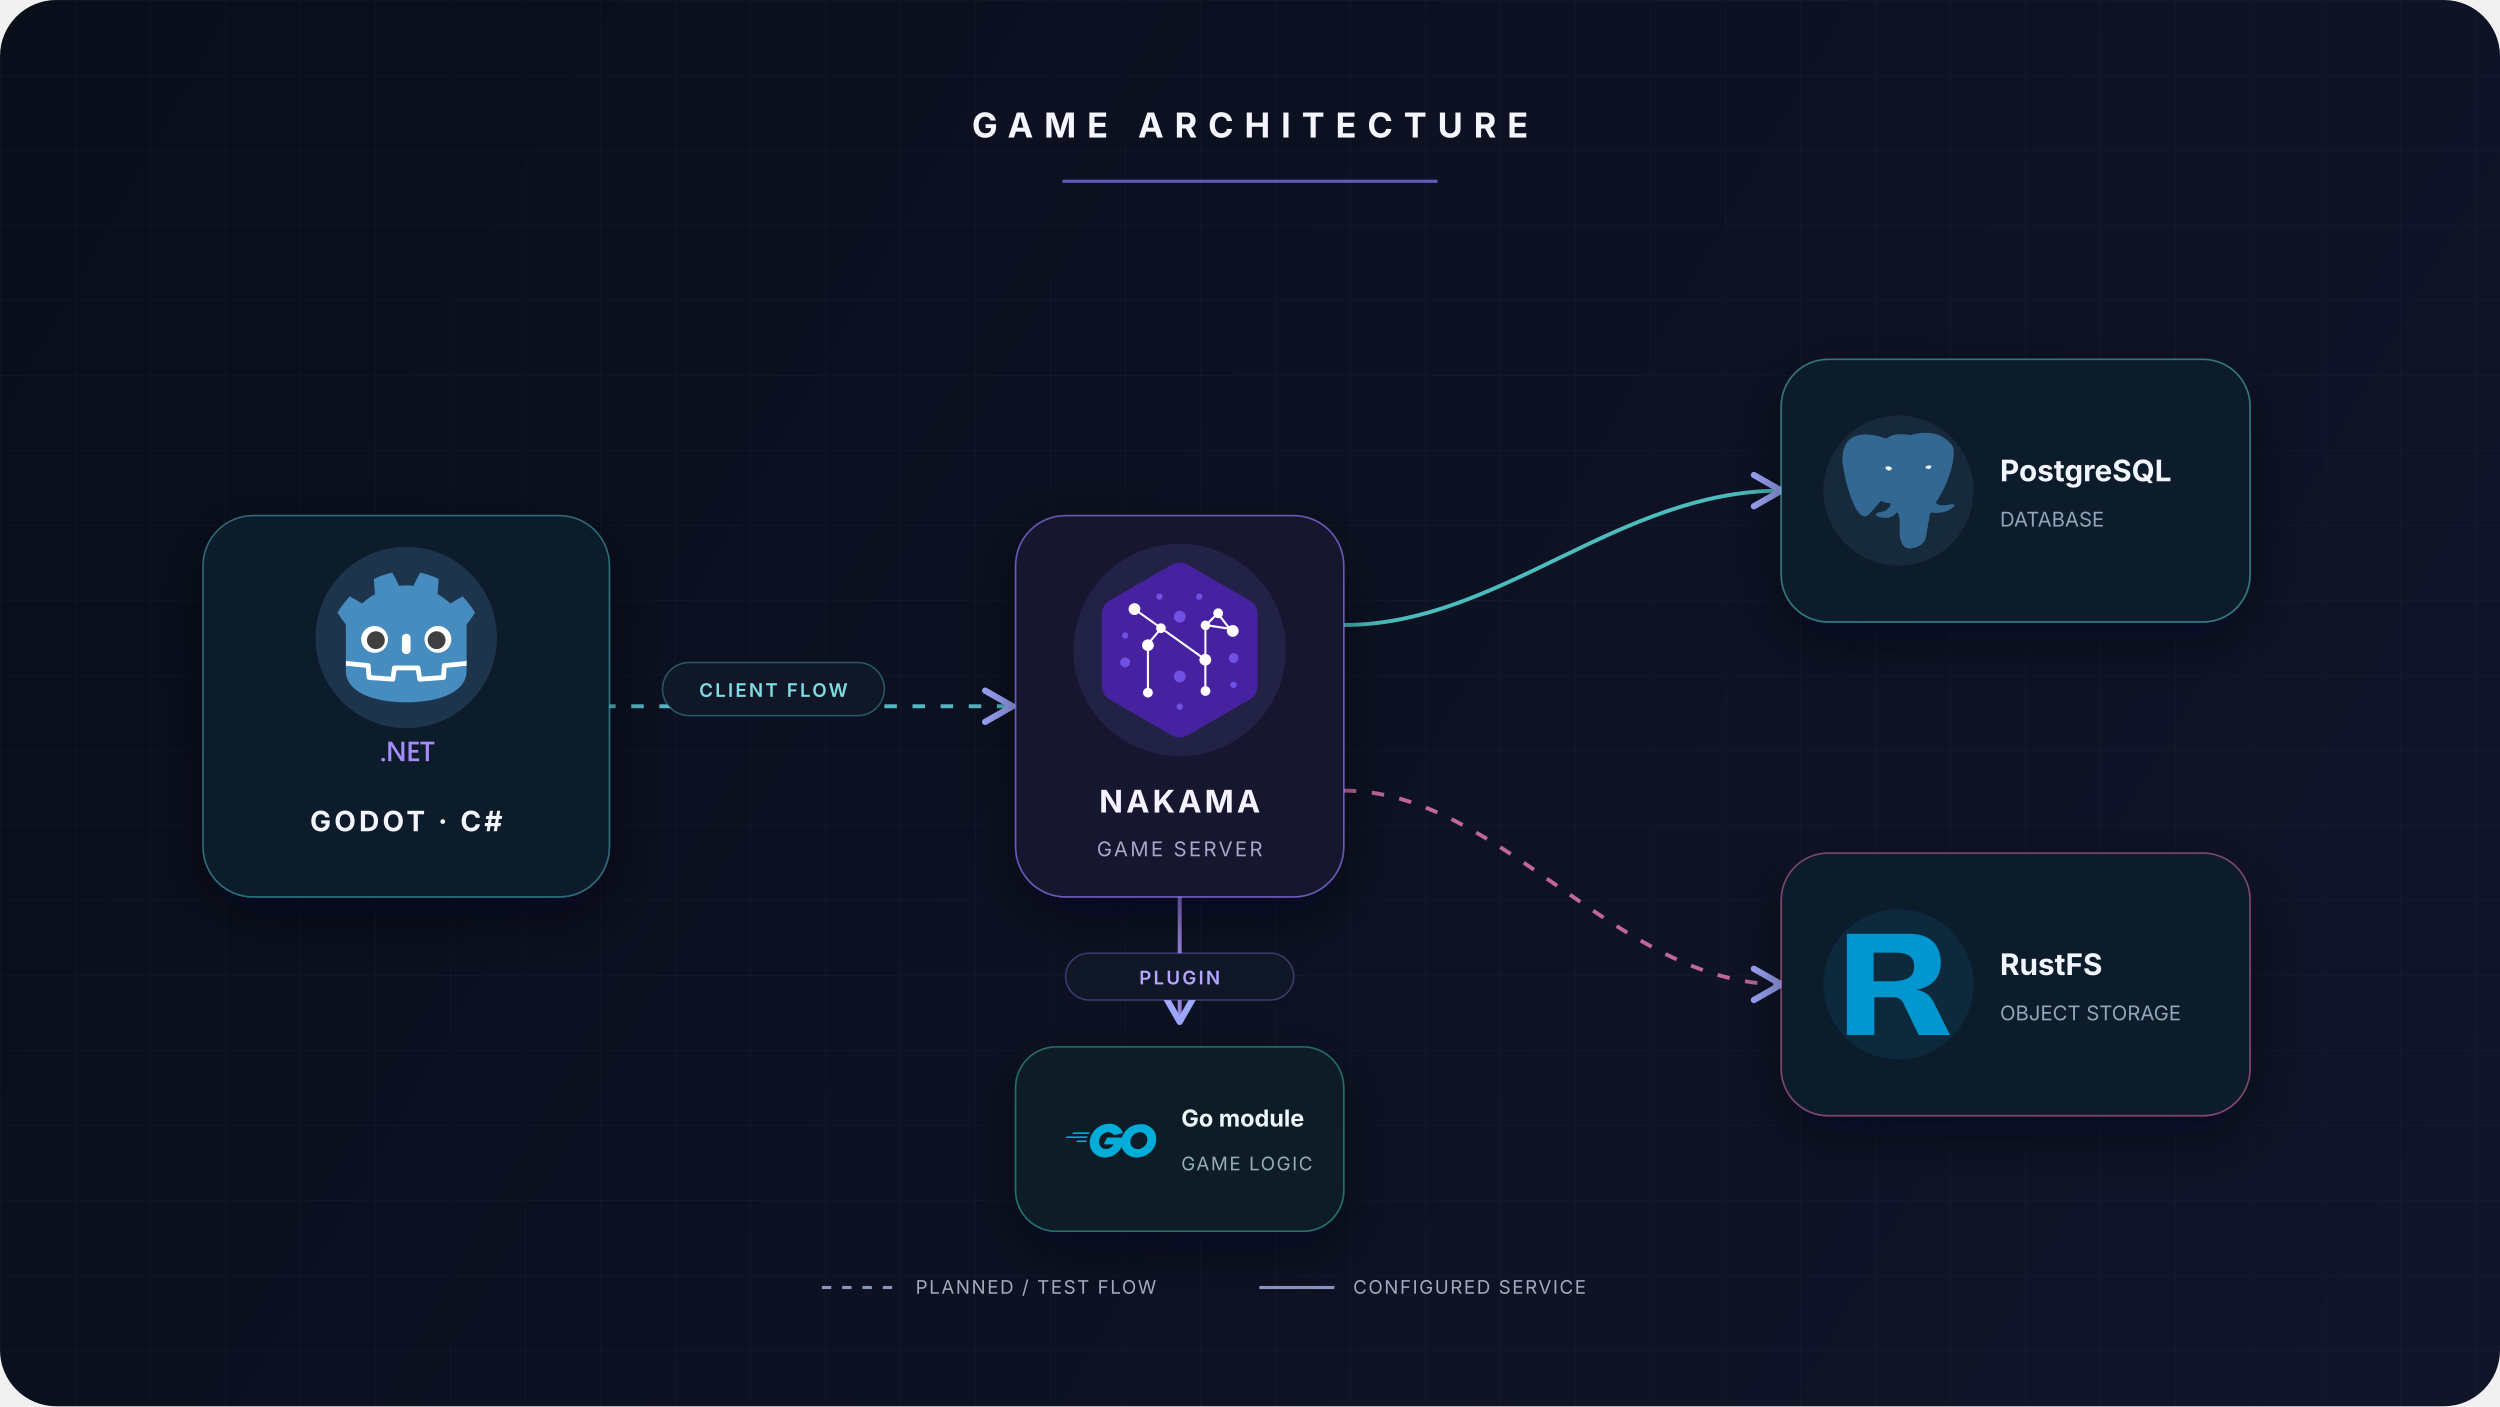
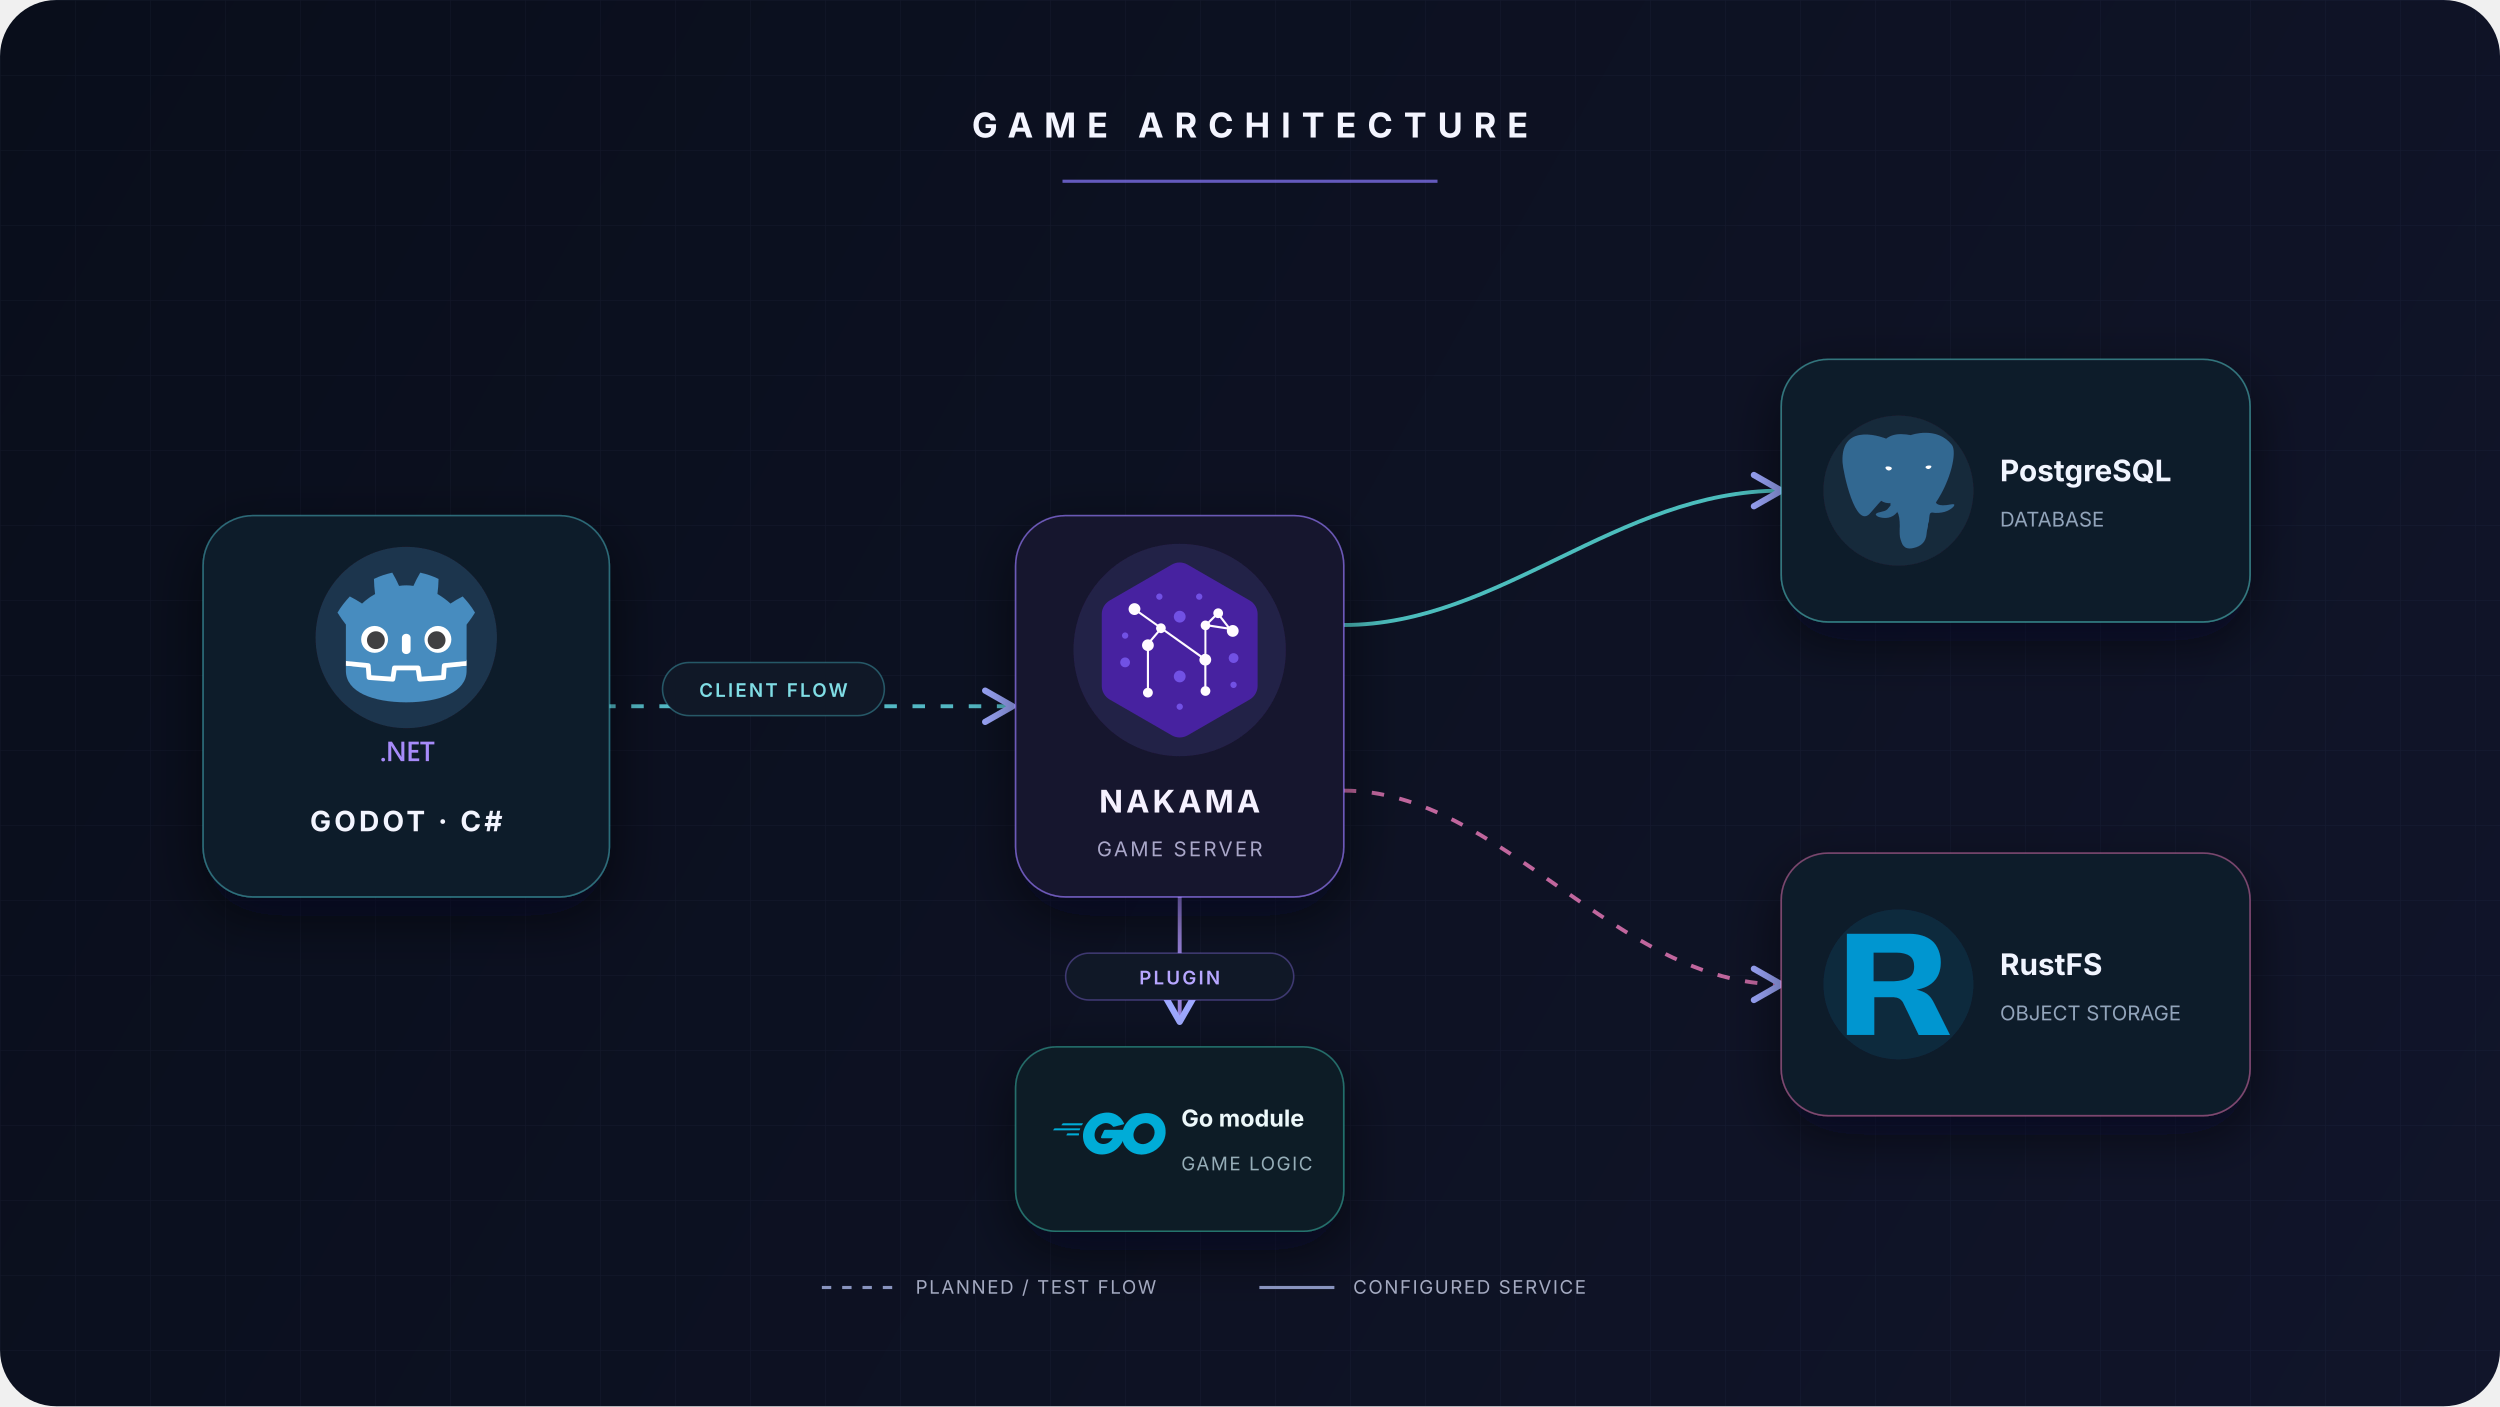
<svg xmlns="http://www.w3.org/2000/svg" width="1600" height="900" viewBox="0 0 1600 900" fill="none">
  <defs>
    <linearGradient id="bg" x1="0" y1="0" x2="1600" y2="900" gradientUnits="userSpaceOnUse">
      <stop stop-color="#090E1B" />
      <stop offset="1" stop-color="#11152A" />
    </linearGradient>
    <linearGradient id="beam" x1="320" y1="450" x2="1290" y2="450" gradientUnits="userSpaceOnUse">
      <stop stop-color="#49D9E8" />
      <stop offset=".52" stop-color="#8277FF" />
      <stop offset="1" stop-color="#EC74B7" />
    </linearGradient>
    <filter id="glow" x="-100%" y="-100%" width="300%" height="300%">
      <feGaussianBlur stdDeviation="18" />
    </filter>
    <filter id="shadow" x="-30%" y="-30%" width="160%" height="180%">
      <feDropShadow dx="0" dy="12" stdDeviation="18" flood-color="#030610" flood-opacity=".55" />
    </filter>
    <pattern id="grid" width="48" height="48" patternUnits="userSpaceOnUse">
      <path d="M48 0H0V48" stroke="#A9B9E5" stroke-opacity=".045" />
    </pattern>
    <marker id="arrow" markerWidth="10" markerHeight="10" refX="8" refY="5" orient="auto">
      <path d="M1 1L8 5L1 9" stroke="#9EA9FF" stroke-width="1.6" stroke-linecap="round" stroke-linejoin="round" />
    </marker>
    <symbol id="dotnet" viewBox="0 0 24 24">
      <path fill="currentColor" d="M24 8.77h-2.468v7.565h-1.425V8.77h-2.462V7.53H24zm-6.852 7.565h-4.821V7.53h4.63v1.24h-3.205v2.494h2.953v1.234h-2.953v2.604h3.396zm-6.708 0H8.882L4.78 9.863a2.896 2.896 0 0 1-.258-.51h-.036c.032.189.048.592.048 1.21v5.772H3.157V7.53h1.659l3.965 6.32c.167.261.275.442.323.54h.024c-.04-.233-.06-.629-.06-1.185V7.529h1.372zm-8.703-.693a.868.829 0 0 1-.869.829.868.829 0 0 1-.868-.83.868.829 0 0 1 .868-.828.868.829 0 0 1 .869.829Z" />
    </symbol>
-     <symbol id="go" viewBox="0 0 24 24">
-       <path fill="currentColor" d="M1.811 10.231c-.047 0-.058-.023-.035-.059l.246-.315c.023-.035.081-.058.128-.058h4.172c.046 0 .058.035.035.07l-.199.303c-.023.036-.082.07-.117.07zM.047 11.306c-.047 0-.059-.023-.035-.058l.245-.316c.023-.035.082-.058.129-.058h5.328c.047 0 .07.035.058.07l-.093.28c-.012.047-.058.07-.105.07zm2.828 1.075c-.047 0-.059-.023-.035-.07l.163-.292c.023-.035.07-.07.117-.07h2.337c.047 0 .07.035.07.082l-.023.28c0 .047-.047.082-.082.082zm12.129-2.36c-.736.187-1.239.327-1.963.514-.176.046-.187.058-.34-.117-.174-.199-.303-.327-.548-.444-.737-.362-1.45-.257-2.115.175-.795.514-1.204 1.274-1.192 2.22.011.935.654 1.706 1.577 1.835.795.105 1.46-.175 1.987-.77.105-.13.198-.27.315-.434H10.47c-.245 0-.304-.152-.222-.35.152-.362.432-.97.596-1.274a.315.315 0 0 1 .292-.187h4.253c-.023.316-.023.631-.07.947a4.983 4.983 0 0 1-.958 2.29c-.841 1.11-1.94 1.8-3.33 1.986-1.145.152-2.209-.07-3.143-.77-.865-.655-1.356-1.52-1.484-2.595-.152-1.274.222-2.419.993-3.424.83-1.086 1.928-1.776 3.272-2.02 1.098-.2 2.15-.07 3.096.571.62.41 1.063.97 1.356 1.648.07.105.023.164-.117.2m3.868 6.461c-1.064-.024-2.034-.328-2.852-1.029a3.665 3.665 0 0 1-1.262-2.255c-.21-1.32.152-2.489.947-3.529.853-1.122 1.881-1.706 3.272-1.95 1.192-.21 2.314-.095 3.33.595.923.63 1.496 1.484 1.648 2.605.198 1.578-.257 2.863-1.344 3.962-.771.783-1.718 1.273-2.805 1.495-.315.06-.63.07-.934.106zm2.78-4.72c-.011-.153-.011-.27-.034-.387-.21-1.157-1.274-1.81-2.384-1.554-1.087.245-1.788.935-2.045 2.033-.21.912.234 1.835 1.075 2.21.643.28 1.285.244 1.905-.07.923-.48 1.425-1.228 1.484-2.233z" />
+     <symbol id="go" viewBox="0 0 205.4 76.7">
+       <path fill="#00acd7" d="M15.5 23.2c-.4 0-.5-.2-.3-.5l2.1-2.7c.2-.3.7-.5 1.1-.5h35.7c.4 0 .5.3.3.6l-1.7 2.6c-.2.3-.7.6-1 .6zM.4 32.4c-.4 0-.5-.2-.3-.5l2.1-2.7c.2-.3.7-.5 1.1-.5h45.6c.4 0 .6.3.5.6l-.8 2.4c-.1.4-.5.6-.9.6zm24.2 9.2c-.4 0-.5-.3-.3-.6l1.4-2.5c.2-.3.6-.6 1-.6h20c.4 0 .6.3.6.7l-.2 2.4c0 .4-.4.7-.7.7z" />
+       <path fill="#00acd7" d="M128.4 21.4c-6.3 1.6-10.6 2.8-16.8 4.4-1.5.4-1.6.5-2.9-1-1.5-1.7-2.6-2.8-4.7-3.8-6.3-3.1-12.4-2.2-18.1 1.5-6.8 4.4-10.3 10.9-10.2 19 .1 8 5.6 14.6 13.5 15.7 6.8.9 12.5-1.5 17-6.6.9-1.1 1.7-2.3 2.7-3.7H89.6c-2.1 0-2.6-1.3-1.9-3 1.3-3.1 3.7-8.3 5.1-10.9.3-.6 1-1.6 2.5-1.6h36.4c-.2 2.7-.2 5.4-.6 8.1-1.1 7.2-3.8 13.8-8.2 19.6-7.2 9.5-16.6 15.4-28.5 17-9.8 1.3-18.9-.6-26.9-6.6-7.4-5.6-11.6-13-12.7-22.2-1.3-10.9 1.9-20.7 8.5-29.3C70.4 8.7 79.8 2.8 91.3.7c9.4-1.7 18.4-.6 26.5 4.9 5.3 3.5 9.1 8.3 11.6 14.1.6.9.2 1.4-1 1.7" />
+       <path fill="#00acd7" d="M161.5 76.7c-9.1-.2-17.4-2.8-24.4-8.8-5.9-5.1-9.6-11.6-10.8-19.3-1.8-11.3 1.3-21.3 8.1-30.2 7.3-9.6 16.1-14.6 28-16.7 10.2-1.8 19.8-.8 28.5 5.1 7.9 5.4 12.8 12.7 14.1 22.3 1.7 13.5-2.2 24.5-11.5 33.9-6.6 6.7-14.7 10.9-24 12.8-2.7.5-5.4.6-8 .9m23.8-40.4c-.1-1.3-.1-2.3-.3-3.3-1.8-9.9-10.9-15.5-20.4-13.3-9.3 2.1-15.3 8-17.5 17.4-1.8 7.8 2 15.7 9.2 18.9 5.5 2.4 11 2.1 16.3-.6 7.9-4.1 12.2-10.5 12.7-19.1" />
    </symbol>
    <symbol id="nakama" viewBox="0 0 512 512">
      <path fill="#4721a0" d="M484 360.9V151.1c0-16.5-8.8-31.8-23.2-40L279.1 6.2c-14.2-8.3-32-8.3-46.3 0L51.2 111.1C37 119.4 28 134.6 28 151.1v209.8c0 16.5 8.8 31.8 23.2 40l181.7 104.8c14.2 8.3 32 8.3 46.3 0l181.7-104.8c14.1-8.3 23.1-23.5 23.1-40" />
      <path fill="#7151e4" d="M413.6 348.7c-5.1 0-9.3 4.2-9.3 9.3s4.2 9.3 9.3 9.3 9.3-4.2 9.3-9.3-4.2-9.3-9.3-9.3m-157.5 63.9c-5.1 0-9.3 4.2-9.3 9.3s4.2 9.3 9.3 9.3 9.3-4.2 9.3-9.3-4.2-9.3-9.3-9.3m57-322c-5.1 0-9.3 4.2-9.3 9.3s4.2 9.3 9.3 9.3 9.3-4.2 9.3-9.3-4.2-9.3-9.3-9.3m-116.6 0c-5.1 0-9.3 4.2-9.3 9.3s4.2 9.3 9.3 9.3 9.3-4.2 9.3-9.3-4.1-9.3-9.3-9.3M413.6 294c7.8 0 14.4-6.4 14.4-14.4s-6.4-14.4-14.4-14.4-14.2 6.4-14.2 14.4 6.3 14.4 14.2 14.4m-157.5 22.1c-9.6 0-17.3 7.8-17.3 17.3 0 9.4 7.8 17.3 17.3 17.3s17.3-7.8 17.3-17.3-7.9-17.3-17.3-17.3m0-174.9c-9.6 0-17.3 7.8-17.3 17.3 0 9.4 7.8 17.3 17.3 17.3s17.3-7.8 17.3-17.3-7.9-17.3-17.3-17.3M96.4 223.1c5.1 0 9.3-4.2 9.3-9.3s-4.2-9.3-9.3-9.3-9.3 4.2-9.3 9.3 4.1 9.3 9.3 9.3m0 54.7c-7.8 0-14.4 6.4-14.4 14.4s6.4 14.4 14.4 14.4 14.2-6.4 14.2-14.4-6.4-14.4-14.2-14.4" />
      <path fill="#fffbff" d="M411.3 182.9c-4.1 0-7.7 1.6-10.6 4l-21.9-28.3c2.5-2.6 4.1-6.2 4.1-10.1 0-8-6.4-14.4-14.2-14.4s-14.4 6.4-14.4 14.4c0 2.6.8 4.9 2 6.9l-16.9 16.9c-2.3-1.5-4.9-2.6-7.8-2.6-8 0-14.2 6.4-14.2 14.4 0 6.8 4.7 12.2 10.9 13.7v69.3c-3.5.6-6.4 2.5-8.8 4.8l-105.3-74.8c.9-2.3 1.4-4.7.9-7.2-1.4-7.7-8.6-13.1-16.5-11.7-2.5.4-4.7 1.6-6.5 3.2l-53-37.7c1.5-3.1 2.4-6.6 1.8-10.3-1.6-9.4-10.6-15.8-20-14.2s-15.8 10.6-14.2 20 10.6 15.8 20 14.2c3.6-.6 6.5-2.5 8.9-4.8l52.9 37.6c-1.3 2.6-2 5.5-1.4 8.5.5 2.6 1.8 4.7 3.4 6.6l-21.1 24.8c-2-.8-4.1-1.3-6.3-1.3-9.6 0-17.3 7.8-17.3 17.3 0 8.4 6.3 15.2 14.2 16.7v108c-6.4 1.4-11.4 6.9-11.4 13.8 0 8 6.4 14.4 14.4 14.4s14.4-6.4 14.4-14.4c0-6.8-4.8-12.3-11.2-13.8v-108c7.9-1.6 14.1-8.3 14.1-16.6 0-5-2.3-9.4-5.7-12.6l20.7-24.4c2.5 1.2 5.3 1.9 8.2 1.3 3-.6 5.4-2.2 7.5-4.2L315.6 277c-1.5 3.1-2.4 6.6-1.8 10.3 1.3 7.5 7.2 12.8 14.2 14.1v60.7c-6.2 1.6-10.9 6.9-10.9 13.7 0 8 6.4 14.4 14.2 14.4s14.4-6.4 14.4-14.4c0-7-5-12.5-11.5-13.8v-60.6c9.2-1.8 15.3-10.6 13.8-19.8-1.2-7.3-6.9-12.7-13.8-14V198c5.1-1.1 9.2-4.8 10.7-9.8l49.9 7.7c-.4 1.4-.9 2.7-.9 4.3 0 9.4 7.8 17.3 17.3 17.3 9.4 0 17.3-7.8 17.3-17.3.1-9.4-7.7-17.3-17.2-17.3m-65.9-1c-.3-1.8-.9-3.5-1.8-5l16.8-16.8c2.3 1.7 5.1 2.8 8.2 2.8 1.7 0 3.3-.4 4.9-1l21.4 27.6z" />
    </symbol>
    <symbol id="postgres" viewBox="0 0 512 512">
      <path fill="#336791" d="M471.9 312.3c-58.4 12-62.4-7.8-62.4-7.8C471.2 213 497 96.8 474.7 68.4 413.9-9.1 308.8 27.6 307 28.6l-.6.1c-11.5-2.3-24.5-3.8-39-4.1-26.4-.4-46.5 6.9-61.7 18.5 0 0-187.5-77.2-178.7 97.1 1.8 37.1 53.1 280.7 114.3 207.1 22.3-26.9 44-49.7 44-49.7 10.7 7.1 23.6 10.8 37 9.5l1-.9c-.3 3.4-.2 6.6.4 10.5-15.8 17.6-11.1 20.7-42.6 27.2-31.9 6.5-13.2 18.3-.9 21.3 14.8 3.7 49.2 9 72.3-23.5l-.9 3.7c6.2 5 10.5 32.2 9.8 56.9s-1.2 41.6 3.7 54.9 9.7 43 51.1 34.2c34.6-7.4 52.5-26.6 55.1-58.8 1.7-22.8 5.8-19.4 6-39.8l3.3-9.7c3.7-30.9.6-40.9 21.9-36.2l5.2.4c15.7.7 36.2-2.5 48.3-8.2 26.1-11.9 41.4-32 15.9-26.8" />
      <path fill="#fff" d="M229 165.3c.6-4.2-5.7-7.3-12.2-8.2-5.2-.8-9.9-.1-12.2 1.6-1.3 1-1.7 2.1-1.8 2.9-.5 3.8 5.2 10.9 12.2 11.9.5.1 1.1.1 1.6.1 3 0 6-1.1 8.6-3 2.1-1.6 3.6-3.6 3.8-5.3m160.7-10.5c-2.1-1.6-6.6-2.2-11.5-1.6-5.8.8-11.8 3.5-11.3 7 .2 1.4 1.5 3.2 3.4 4.6 2.4 1.8 5.2 2.8 8 2.8.5 0 1 0 1.5-.1 6.7-.9 11.7-7.7 11.3-10.7-.2-.4-1.2-1.4-1.4-2" />
    </symbol>
    <symbol id="rustfs" viewBox="0 0 512 512">
      <path fill="#0196d0" d="M435.3 353.5c-23.4-49.2-46.3-59.9-90-71.4 64.6-10 121-48.4 121-136 0-38.4-14.6-83-43.7-106.8C394.1 15.6 355.5 4.8 308 4.8H0v502.3h136.2V319.8h96.9c17.7 1.5 33.6 6.1 45.6 26.1l77.9 161.3H512zM306.1 223.7c-16.5 10-41.2 15.4-72.9 16.9H132.5V98.5h114.1c28.3 0 50.3 5.6 65.9 16.9 14.6 10.8 21.5 27.7 21.5 52.2-.1 26.2-8.9 45.4-27.9 56.1" />
    </symbol>
  </defs>
  <rect width="1600" height="900" rx="36" fill="url(#bg)" />
  <rect width="1600" height="900" rx="36" fill="url(#grid)" />
  <text x="800" y="88" fill="#F4F5FF" font-family="Inter,Segoe UI,Arial,sans-serif" font-size="22" font-weight="700" letter-spacing="7" text-anchor="middle">GAME ARCHITECTURE</text>
  <path d="M680 116H920" stroke="#8A79FF" stroke-opacity=".7" stroke-width="2" />
  <g opacity=".32" filter="url(#glow)">
    <path d="M365 452H1235" stroke="url(#beam)" stroke-width="26" />
  </g>
  <path d="M368 452H648" stroke="#63DCE8" stroke-opacity=".82" stroke-width="2.5" stroke-dasharray="8 10" marker-end="url(#arrow)" />
  <path d="M860 400C960 400 1035 314 1140 314" stroke="#56D9D6" stroke-opacity=".86" stroke-width="2.5" marker-end="url(#arrow)" />
  <path d="M860 506C960 506 1035 630 1140 630" stroke="#E779B8" stroke-opacity=".82" stroke-width="2.5" stroke-dasharray="8 10" marker-end="url(#arrow)" />
  <path d="M755 570V654" stroke="#B499FF" stroke-opacity=".82" stroke-width="2.5" marker-end="url(#arrow)" />
  <g filter="url(#shadow)">
    <rect x="130" y="330" width="260" height="244" rx="32" fill="#111B2A" stroke="#55D8E6" stroke-opacity=".42" />
    <circle cx="260" cy="408" r="58" fill="#478CBF" fill-opacity=".24" />
    <svg x="216" y="364" width="88" height="88" viewBox="48 76.87 928 875.13">
      <path d="m0 0s-.325 1.994-.515 1.976l-36.182-3.491c-2.879-.278-5.115-2.574-5.317-5.459l-.994-14.247L-71-23.218l-1.904 12.912c-.424 2.872-2.932 5.037-5.835 5.037h-38.188c-2.902.0-5.41-2.165-5.834-5.037l-1.905-12.912-27.992 1.997-.994 14.247c-.202 2.886-2.438 5.182-5.317 5.46l-36.2 3.49c-.187.018-.324-1.978-.511-1.978l-.049-7.83 30.658-4.944 1.004-14.374c.203-2.91 2.551-5.263 5.463-5.472l38.551-2.75c.146-.01.29-.016.434-.016 2.897.0 5.401 2.166 5.825 5.038l1.959 13.286h28.005l1.959-13.286c.423-2.871 2.93-5.037 5.831-5.037.142.0.284.005.423.015l38.556 2.75c2.911.209 5.26 2.562 5.463 5.472l1.003 14.374 30.645 4.966z" fill="#fff" transform="matrix(4.162611 0 0 -4.162611 919.2406 673.1521)" />
      <path d="m0 0v-47.514-6.035-5.492c.108-.001.216-.005.323-.015l36.196-3.49c1.896-.183 3.382-1.709 3.514-3.609l1.116-15.978 31.574-2.253 2.175 14.747c.282 1.912 1.922 3.329 3.856 3.329h38.188c1.933.0 3.573-1.417 3.855-3.329l2.175-14.747 31.575 2.253 1.115 15.978c.133 1.9 1.618 3.425 3.514 3.609l36.182 3.49c.107.01.214.014.322.015v4.711l.015.005v54.325c5.097 6.416 9.923 13.494 13.621 19.449-5.651 9.62-12.575 18.217-19.976 26.182-6.864-3.455-13.531-7.369-19.828-11.534-3.151 3.132-6.7 5.694-10.186 8.372-3.425 2.751-7.285 4.768-10.946 7.118 1.09 8.117 1.629 16.108 1.846 24.448-9.446 4.754-19.519 7.906-29.708 10.17-4.068-6.837-7.788-14.241-11.028-21.479-3.842.642-7.702.88-11.567.926v.006c-.027.0-.052-.006-.075-.006-.024.0-.049.006-.073.006v-.006c-3.872-.046-7.729-.284-11.572-.926-3.238 7.238-6.956 14.642-11.03 21.479-10.184-2.264-20.258-5.416-29.703-10.17.216-8.34.755-16.331 1.848-24.448-3.668-2.35-7.523-4.367-10.949-7.118-3.481-2.678-7.036-5.24-10.188-8.372-6.297 4.165-12.962 8.079-19.828 11.534-7.401-7.965-14.321-16.562-19.974-26.182 4.443-6.974 9.208-13.983 13.621-19.449z" fill="#478cbf" transform="matrix(4.162611 0 0 -4.162611 104.6989 427.3873)" />
      <path d="m0 0-1.121-16.063c-.135-1.936-1.675-3.477-3.611-3.616l-38.555-2.751c-.094-.007-.188-.01-.281-.01-1.916.0-3.569 1.406-3.852 3.33l-2.211 14.994H-81.09l-2.211-14.994c-.297-2.018-2.101-3.469-4.133-3.32l-38.555 2.751c-1.936.139-3.476 1.68-3.611 3.616L-130.721.0l-32.547 3.138c.015-3.498.06-7.33.06-8.093.0-34.374 43.605-50.896 97.781-51.086h.066.067c54.176.19 97.766 16.712 97.766 51.086.0.777.047 4.593.063 8.093z" fill="#478cbf" transform="matrix(4.162611 0 0 -4.162611 784.0714 718.7231)" />
      <path d="m0 0c0-12.052-9.765-21.815-21.813-21.815-12.042.0-21.81 9.763-21.81 21.815.0 12.044 9.768 21.802 21.81 21.802C-9.765 21.802.0 12.044.0.0" fill="#fff" transform="matrix(4.162611 0 0 -4.162611 389.2148 527.1513)" />
      <path d="m0 0c0-7.994-6.479-14.473-14.479-14.473-7.996.0-14.479 6.479-14.479 14.473s6.483 14.479 14.479 14.479C-6.479 14.479.0 7.994.0.0" fill="#414042" transform="matrix(4.162611 0 0 -4.162611 367.3669 532.5371)" />
      <path d="m0 0c-3.878.0-7.021 2.858-7.021 6.381v20.081c0 3.52 3.143 6.381 7.021 6.381s7.028-2.861 7.028-6.381V6.381c0-3.523-3.15-6.381-7.028-6.381" fill="#fff" transform="matrix(4.162611 0 0 -4.162611 511.9934 626.2198)" />
      <path d="m0 0c0-12.052 9.765-21.815 21.815-21.815 12.041.0 21.808 9.763 21.808 21.815.0 12.044-9.767 21.802-21.808 21.802C9.765 21.802.0 12.044.0.0" fill="#fff" transform="matrix(4.162611 0 0 -4.162611 634.7871 527.1513)" />
      <path d="m0 0c0-7.994 6.477-14.473 14.471-14.473C22.473-14.473 28.95-7.994 28.95.0s-6.477 14.479-14.479 14.479C6.477 14.479.0 7.994.0.0" fill="#414042" transform="matrix(4.162611 0 0 -4.162611 656.6406 532.5371)" />
    </svg>
    <use href="#dotnet" x="244" y="464" width="34" height="34" color="#A68BFA" />
    <text x="260" y="532" fill="#F2F5FF" font-family="Inter,Segoe UI,Arial,sans-serif" font-size="18" font-weight="700" letter-spacing="2" text-anchor="middle">GODOT · C#</text>
  </g>
  <g filter="url(#shadow)">
    <rect x="650" y="330" width="210" height="244" rx="32" fill="#17152D" stroke="#987CFF" stroke-opacity=".65" />
    <circle cx="755" cy="416" r="68" fill="#826DFF" fill-opacity=".12" />
    <use href="#nakama" x="699" y="360" width="112" height="112" />
    <text x="755" y="520" fill="#F5F1FF" font-family="Inter,Segoe UI,Arial,sans-serif" font-size="20" font-weight="700" letter-spacing="2" text-anchor="middle">NAKAMA</text>
    <text x="755" y="548" fill="#A9A7C9" font-family="Inter,Segoe UI,Arial,sans-serif" font-size="13" letter-spacing="1.5" text-anchor="middle">GAME SERVER</text>
  </g>
  <g filter="url(#shadow)">
    <rect x="650" y="670" width="210" height="118" rx="26" fill="#101D27" stroke="#38B8A8" stroke-opacity=".52" />
-     <use href="#go" x="682" y="701" width="58" height="58" color="#00ADD8" />
+     <use href="#go" x="674" y="712" width="72" height="27" />
    <text x="756" y="721" fill="#ECF8FA" font-family="Inter,Segoe UI,Arial,sans-serif" font-size="15" font-weight="700">Go module</text>
    <text x="756" y="749" fill="#95AEB8" font-family="Inter,Segoe UI,Arial,sans-serif" font-size="12" letter-spacing="1">GAME LOGIC</text>
  </g>
  <g filter="url(#shadow)">
    <rect x="1140" y="230" width="300" height="168" rx="30" fill="#111B2A" stroke="#56D9D6" stroke-opacity=".48" />
    <circle cx="1215" cy="314" r="48" fill="#4D91B8" fill-opacity=".12" />
    <use href="#postgres" x="1175" y="274" width="80" height="80" />
    <text x="1280" y="308" fill="#F0F5FF" font-family="Inter,Segoe UI,Arial,sans-serif" font-size="19" font-weight="700">PostgreSQL</text>
    <text x="1280" y="337" fill="#91A5BB" font-family="Inter,Segoe UI,Arial,sans-serif" font-size="13">DATABASE</text>
  </g>
  <g filter="url(#shadow)">
    <rect x="1140" y="546" width="300" height="168" rx="30" fill="#111B2A" stroke="#E779B8" stroke-opacity=".48" />
    <circle cx="1215" cy="630" r="48" fill="#0196D0" fill-opacity=".12" />
    <use href="#rustfs" x="1182" y="597" width="66" height="66" />
    <text x="1280" y="624" fill="#F0F5FF" font-family="Inter,Segoe UI,Arial,sans-serif" font-size="19" font-weight="700">RustFS</text>
    <text x="1280" y="653" fill="#91A5BB" font-family="Inter,Segoe UI,Arial,sans-serif" font-size="13">OBJECT STORAGE</text>
  </g>
  <g font-family="Inter,Segoe UI,Arial,sans-serif" font-size="12" font-weight="600" letter-spacing="1.4" text-anchor="middle">
    <rect x="424" y="424" width="142" height="34" rx="17" fill="#101827" stroke="#55D8E6" stroke-opacity=".35" />
    <text x="495" y="446" fill="#80DDE5">CLIENT FLOW</text>
    <rect x="682" y="610" width="146" height="30" rx="15" fill="#101827" stroke="#987CFF" stroke-opacity=".35" />
    <text x="755" y="630" fill="#B7A6FF">PLUGIN</text>
  </g>
  <g transform="translate(526 824)" font-family="Inter,Segoe UI,Arial,sans-serif" font-size="12" letter-spacing="1">
    <path d="M0 0h48" stroke="#8994BF" stroke-width="2" stroke-dasharray="6 7" />
    <text x="60" y="4" fill="#A4AAC1">PLANNED / TEST FLOW</text>
    <path d="M280 0h48" stroke="#8994BF" stroke-width="2" />
    <text x="340" y="4" fill="#A4AAC1">CONFIGURED SERVICE</text>
  </g>
</svg>
